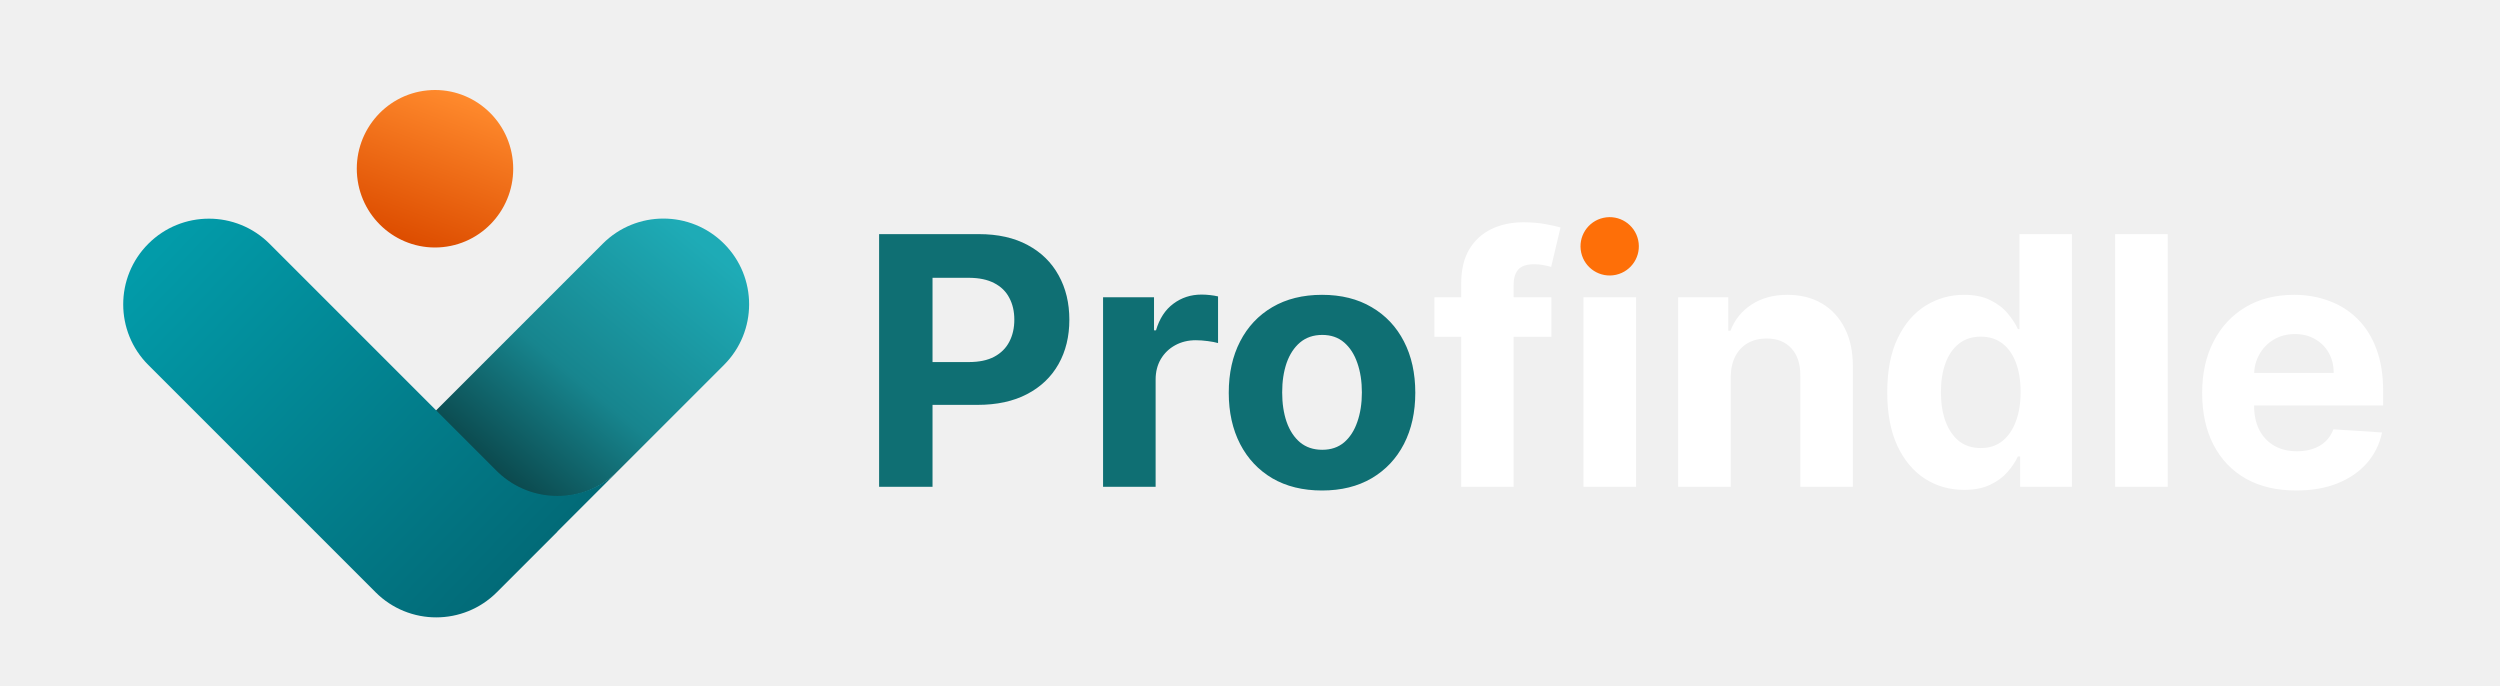
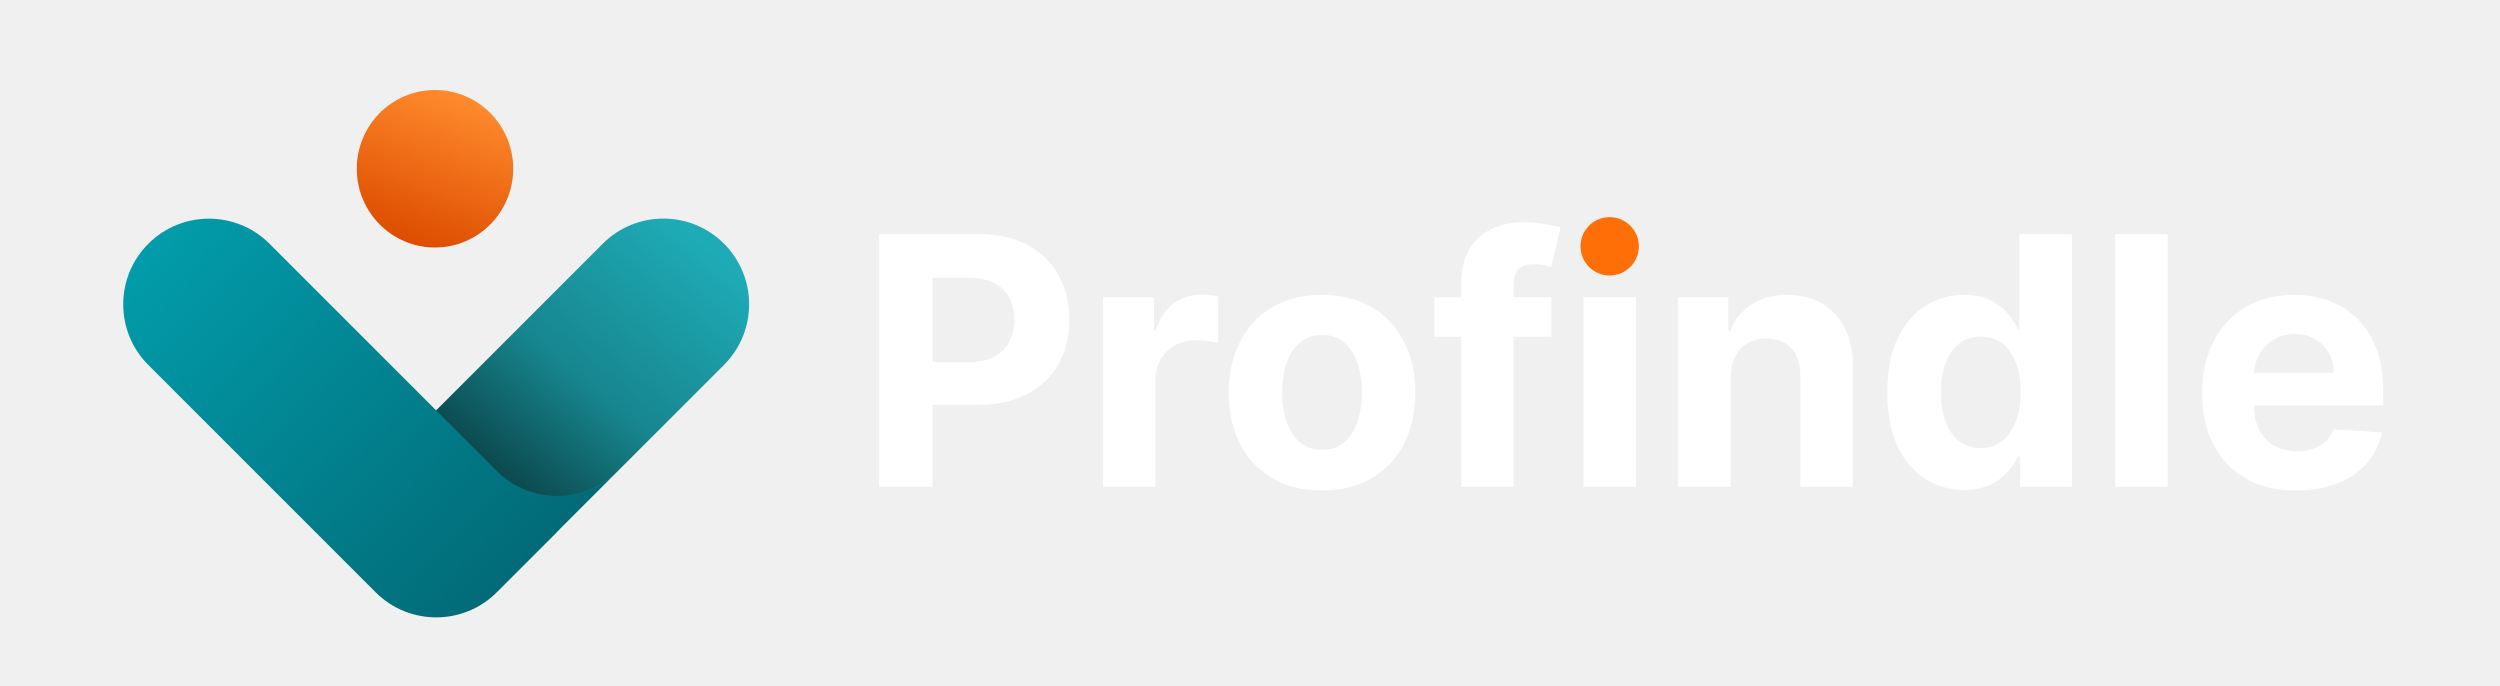
<svg xmlns="http://www.w3.org/2000/svg" width="1750" height="480" viewBox="0 0 1750 480" fill="none">
  <path d="M421.957 170.573C445.388 147.142 483.378 147.142 506.809 170.573C530.241 194.005 530.241 231.994 506.809 255.426L432.114 330.122C408.682 353.554 370.693 353.554 347.261 330.122L304.834 287.695L421.957 170.573Z" fill="url(#paint0_linear_92_434)" />
  <path d="M103.823 170.639C127.255 147.207 165.245 147.207 188.676 170.639L348.771 330.734L348.79 330.716C371.975 352.626 408.299 352.626 431.485 330.716L431.503 330.734L390.137 372.099L390.202 372.164L347.775 414.59C324.344 438.022 286.354 438.022 262.922 414.59L103.823 255.491C80.392 232.06 80.392 194.07 103.823 170.639Z" fill="url(#paint1_linear_92_434)" />
  <path d="M299.049 63.278C329.12 60.248 355.945 82.328 358.971 112.607C361.997 142.885 340.081 169.904 310.01 172.966C279.916 176.031 253.057 153.944 250.03 123.644C247.001 93.343 268.952 66.311 299.049 63.278Z" fill="url(#paint2_linear_92_434)" />
-   <path d="M615.373 340.759V163.886H685.155C698.57 163.886 709.999 166.448 719.441 171.572C728.884 176.639 736.08 183.692 741.032 192.732C746.041 201.713 748.546 212.076 748.546 223.822C748.546 235.568 746.012 245.932 740.946 254.913C735.878 263.895 728.538 270.891 718.923 275.899C709.365 280.909 697.792 283.413 684.205 283.413H639.727V253.445H678.159C685.356 253.445 691.286 252.207 695.95 249.732C700.671 247.198 704.184 243.714 706.486 239.282C708.847 234.791 710.027 229.637 710.027 223.822C710.027 217.949 708.847 212.825 706.486 208.449C704.184 204.017 700.671 200.591 695.95 198.172C691.229 195.696 685.241 194.459 677.986 194.459H652.768V340.759H615.373ZM772.145 340.759V208.104H807.812V231.249H809.195C811.612 223.017 815.672 216.798 821.372 212.595C827.072 208.334 833.635 206.204 841.062 206.204C842.905 206.204 844.891 206.319 847.022 206.549C849.152 206.78 851.023 207.096 852.635 207.499V240.145C850.908 239.626 848.518 239.167 845.467 238.763C842.415 238.36 839.623 238.159 837.09 238.159C831.677 238.159 826.841 239.339 822.58 241.699C818.377 244.003 815.038 247.226 812.562 251.372C810.145 255.518 808.935 260.296 808.935 265.709V340.759H772.145ZM925.418 343.349C912.003 343.349 900.401 340.499 890.614 334.799C880.884 329.042 873.37 321.039 868.073 310.791C862.776 300.484 860.127 288.537 860.127 274.949C860.127 261.246 862.776 249.271 868.073 239.022C873.37 228.717 880.884 220.713 890.614 215.013C900.401 209.256 912.003 206.376 925.418 206.376C938.834 206.376 950.406 209.256 960.136 215.013C969.924 220.713 977.466 228.717 982.764 239.022C988.061 249.271 990.709 261.246 990.709 274.949C990.709 288.537 988.061 300.484 982.764 310.791C977.466 321.039 969.924 329.042 960.136 334.799C950.406 340.499 938.834 343.349 925.418 343.349ZM925.591 314.849C931.694 314.849 936.789 313.122 940.877 309.668C944.965 306.156 948.046 301.376 950.118 295.332C952.249 289.286 953.314 282.406 953.314 274.691C953.314 266.975 952.249 260.095 950.118 254.049C948.046 248.004 944.965 243.225 940.877 239.713C936.789 236.201 931.694 234.445 925.591 234.445C919.43 234.445 914.249 236.201 910.046 239.713C905.9 243.225 902.762 248.004 900.632 254.049C898.559 260.095 897.523 266.975 897.523 274.691C897.523 282.406 898.559 289.286 900.632 295.332C902.762 301.376 905.9 306.156 910.046 309.668C914.249 313.122 919.43 314.849 925.591 314.849Z" fill="#0F6F73" />
+   <path d="M615.373 340.759V163.886H685.155C698.57 163.886 709.999 166.448 719.441 171.572C728.884 176.639 736.08 183.692 741.032 192.732C746.041 201.713 748.546 212.076 748.546 223.822C748.546 235.568 746.012 245.932 740.946 254.913C735.878 263.895 728.538 270.891 718.923 275.899C709.365 280.909 697.792 283.413 684.205 283.413H639.727V253.445H678.159C685.356 253.445 691.286 252.207 695.95 249.732C700.671 247.198 704.184 243.714 706.486 239.282C708.847 234.791 710.027 229.637 710.027 223.822C710.027 217.949 708.847 212.825 706.486 208.449C704.184 204.017 700.671 200.591 695.95 198.172C691.229 195.696 685.241 194.459 677.986 194.459H652.768V340.759H615.373ZM772.145 340.759V208.104H807.812V231.249H809.195C811.612 223.017 815.672 216.798 821.372 212.595C827.072 208.334 833.635 206.204 841.062 206.204C842.905 206.204 844.891 206.319 847.022 206.549C849.152 206.78 851.023 207.096 852.635 207.499V240.145C850.908 239.626 848.518 239.167 845.467 238.763C842.415 238.36 839.623 238.159 837.09 238.159C831.677 238.159 826.841 239.339 822.58 241.699C818.377 244.003 815.038 247.226 812.562 251.372C810.145 255.518 808.935 260.296 808.935 265.709V340.759H772.145ZM925.418 343.349C912.003 343.349 900.401 340.499 890.614 334.799C880.884 329.042 873.37 321.039 868.073 310.791C862.776 300.484 860.127 288.537 860.127 274.949C860.127 261.246 862.776 249.271 868.073 239.022C873.37 228.717 880.884 220.713 890.614 215.013C900.401 209.256 912.003 206.376 925.418 206.376C938.834 206.376 950.406 209.256 960.136 215.013C969.924 220.713 977.466 228.717 982.764 239.022C988.061 249.271 990.709 261.246 990.709 274.949C990.709 288.537 988.061 300.484 982.764 310.791C977.466 321.039 969.924 329.042 960.136 334.799C950.406 340.499 938.834 343.349 925.418 343.349ZM925.591 314.849C931.694 314.849 936.789 313.122 940.877 309.668C944.965 306.156 948.046 301.376 950.118 295.332C952.249 289.286 953.314 282.406 953.314 274.691C953.314 266.975 952.249 260.095 950.118 254.049C948.046 248.004 944.965 243.225 940.877 239.713C936.789 236.201 931.694 234.445 925.591 234.445C919.43 234.445 914.249 236.201 910.046 239.713C905.9 243.225 902.762 248.004 900.632 254.049C898.559 260.095 897.523 266.975 897.523 274.691C897.523 282.406 898.559 289.286 900.632 295.332C902.762 301.376 905.9 306.156 910.046 309.668C914.249 313.122 919.43 314.849 925.591 314.849Z" fill="white" />
  <path d="M1085.97 208.105V235.741H1004.1V208.105H1085.97ZM1022.84 340.759V198.518C1022.84 188.903 1024.71 180.929 1028.45 174.595C1032.25 168.262 1037.43 163.512 1044 160.345C1050.56 157.179 1058.01 155.595 1066.36 155.595C1072.01 155.595 1077.16 156.027 1081.82 156.891C1086.54 157.755 1090.06 158.532 1092.36 159.222L1085.8 186.859C1084.36 186.398 1082.57 185.967 1080.44 185.563C1078.37 185.16 1076.24 184.959 1074.05 184.959C1068.64 184.959 1064.87 186.225 1062.74 188.759C1060.61 191.235 1059.54 194.718 1059.54 199.209V340.759H1022.84ZM1108.44 340.759V208.105H1145.24V340.759H1108.44ZM1126.93 191.005C1121.46 191.005 1116.76 189.191 1112.85 185.563C1108.99 181.879 1107.06 177.474 1107.06 172.349C1107.06 167.283 1108.99 162.936 1112.85 159.309C1116.76 155.624 1121.46 153.782 1126.93 153.782C1132.4 153.782 1137.06 155.624 1140.92 159.309C1144.83 162.936 1146.79 167.283 1146.79 172.349C1146.79 177.474 1144.83 181.879 1140.92 185.563C1137.06 189.191 1132.4 191.005 1126.93 191.005ZM1211.5 264.068V340.759H1174.71V208.105H1209.77V231.509H1211.33C1214.26 223.794 1219.18 217.691 1226.09 213.199C1233 208.651 1241.38 206.377 1251.23 206.377C1260.44 206.377 1268.47 208.392 1275.32 212.422C1282.17 216.453 1287.5 222.21 1291.3 229.695C1295.1 237.122 1297 245.989 1297 256.295V340.759H1260.21V262.859C1260.26 254.741 1258.19 248.407 1253.99 243.859C1249.79 239.253 1244 236.949 1236.63 236.949C1231.68 236.949 1227.3 238.014 1223.5 240.145C1219.76 242.275 1216.82 245.385 1214.69 249.472C1212.62 253.503 1211.55 258.368 1211.5 264.068ZM1374.88 342.918C1364.8 342.918 1355.67 340.327 1347.5 335.145C1339.38 329.906 1332.93 322.22 1328.15 312.086C1323.43 301.895 1321.07 289.401 1321.07 274.605C1321.07 259.405 1323.52 246.767 1328.41 236.691C1333.31 226.557 1339.81 218.986 1347.93 213.977C1356.11 208.91 1365.06 206.377 1374.79 206.377C1382.22 206.377 1388.41 207.644 1393.36 210.177C1398.37 212.653 1402.4 215.762 1405.45 219.505C1408.56 223.189 1410.92 226.817 1412.53 230.386H1413.65V163.886H1450.36V340.759H1414.09V319.513H1412.53C1410.8 323.198 1408.36 326.855 1405.19 330.482C1402.08 334.051 1398.02 337.017 1393.01 339.377C1388.06 341.737 1382.02 342.918 1374.88 342.918ZM1386.54 313.641C1392.47 313.641 1397.47 312.029 1401.56 308.805C1405.71 305.522 1408.87 300.945 1411.06 295.072C1413.31 289.199 1414.43 282.32 1414.43 274.432C1414.43 266.544 1413.34 259.692 1411.15 253.877C1408.96 248.062 1405.79 243.571 1401.65 240.405C1397.5 237.237 1392.47 235.655 1386.54 235.655C1380.49 235.655 1375.39 237.295 1371.25 240.577C1367.1 243.859 1363.97 248.407 1361.84 254.222C1359.7 260.037 1358.64 266.774 1358.64 274.432C1358.64 282.147 1359.7 288.97 1361.84 294.899C1364.02 300.772 1367.16 305.379 1371.25 308.718C1375.39 311.999 1380.49 313.641 1386.54 313.641ZM1517.4 163.886V340.759H1480.61V163.886H1517.4ZM1607.32 343.349C1593.68 343.349 1581.93 340.586 1572.09 335.059C1562.3 329.474 1554.76 321.586 1549.46 311.395C1544.16 301.147 1541.51 289.027 1541.51 275.036C1541.51 261.391 1544.16 249.414 1549.46 239.109C1554.76 228.803 1562.22 220.771 1571.83 215.013C1581.5 209.256 1592.85 206.377 1605.86 206.377C1614.61 206.377 1622.75 207.787 1630.29 210.609C1637.89 213.372 1644.52 217.547 1650.16 223.132C1655.86 228.717 1660.3 235.741 1663.46 244.205C1666.63 252.61 1668.21 262.456 1668.21 273.741V283.845H1556.19V261.045H1633.58C1633.58 255.748 1632.43 251.056 1630.12 246.968C1627.82 242.88 1624.62 239.685 1620.54 237.382C1616.51 235.021 1611.82 233.841 1606.46 233.841C1600.87 233.841 1595.92 235.136 1591.61 237.727C1587.34 240.26 1584.01 243.686 1581.59 248.005C1579.17 252.264 1577.93 257.014 1577.87 262.255V283.932C1577.87 290.495 1579.08 296.167 1581.5 300.945C1583.98 305.724 1587.46 309.409 1591.95 311.999C1596.45 314.591 1601.77 315.886 1607.93 315.886C1612.02 315.886 1615.76 315.31 1619.16 314.159C1622.55 313.007 1625.46 311.28 1627.88 308.977C1630.29 306.674 1632.14 303.853 1633.41 300.513L1667.43 302.759C1665.71 310.935 1662.17 318.074 1656.81 324.177C1651.52 330.222 1644.66 334.944 1636.26 338.341C1627.91 341.68 1618.27 343.349 1607.32 343.349Z" fill="white" />
  <path d="M1122.42 152.473C1133.44 150.071 1144.31 157.048 1146.72 168.058C1149.13 179.07 1142.16 189.954 1131.16 192.368C1120.14 194.795 1109.24 187.818 1106.83 176.789C1104.41 165.765 1111.4 154.876 1122.42 152.473Z" fill="#FE6F08" />
  <defs>
    <linearGradient id="paint0_linear_92_434" x1="469.772" y1="152.471" x2="327.149" y2="325.017" gradientUnits="userSpaceOnUse">
      <stop stop-color="#1EABB6" />
      <stop offset="0.573" stop-color="#17858E" />
      <stop offset="1" stop-color="#0A4347" />
    </linearGradient>
    <linearGradient id="paint1_linear_92_434" x1="109.397" y1="176.471" x2="351.647" y2="409.346" gradientUnits="userSpaceOnUse">
      <stop stop-color="#029BA9" />
      <stop offset="1" stop-color="#026B78" />
    </linearGradient>
    <linearGradient id="paint2_linear_92_434" x1="285.679" y1="169.114" x2="323.287" y2="66.821" gradientUnits="userSpaceOnUse">
      <stop stop-color="#DD4D00" />
      <stop offset="1" stop-color="#FF8A2D" />
    </linearGradient>
  </defs>
</svg>
